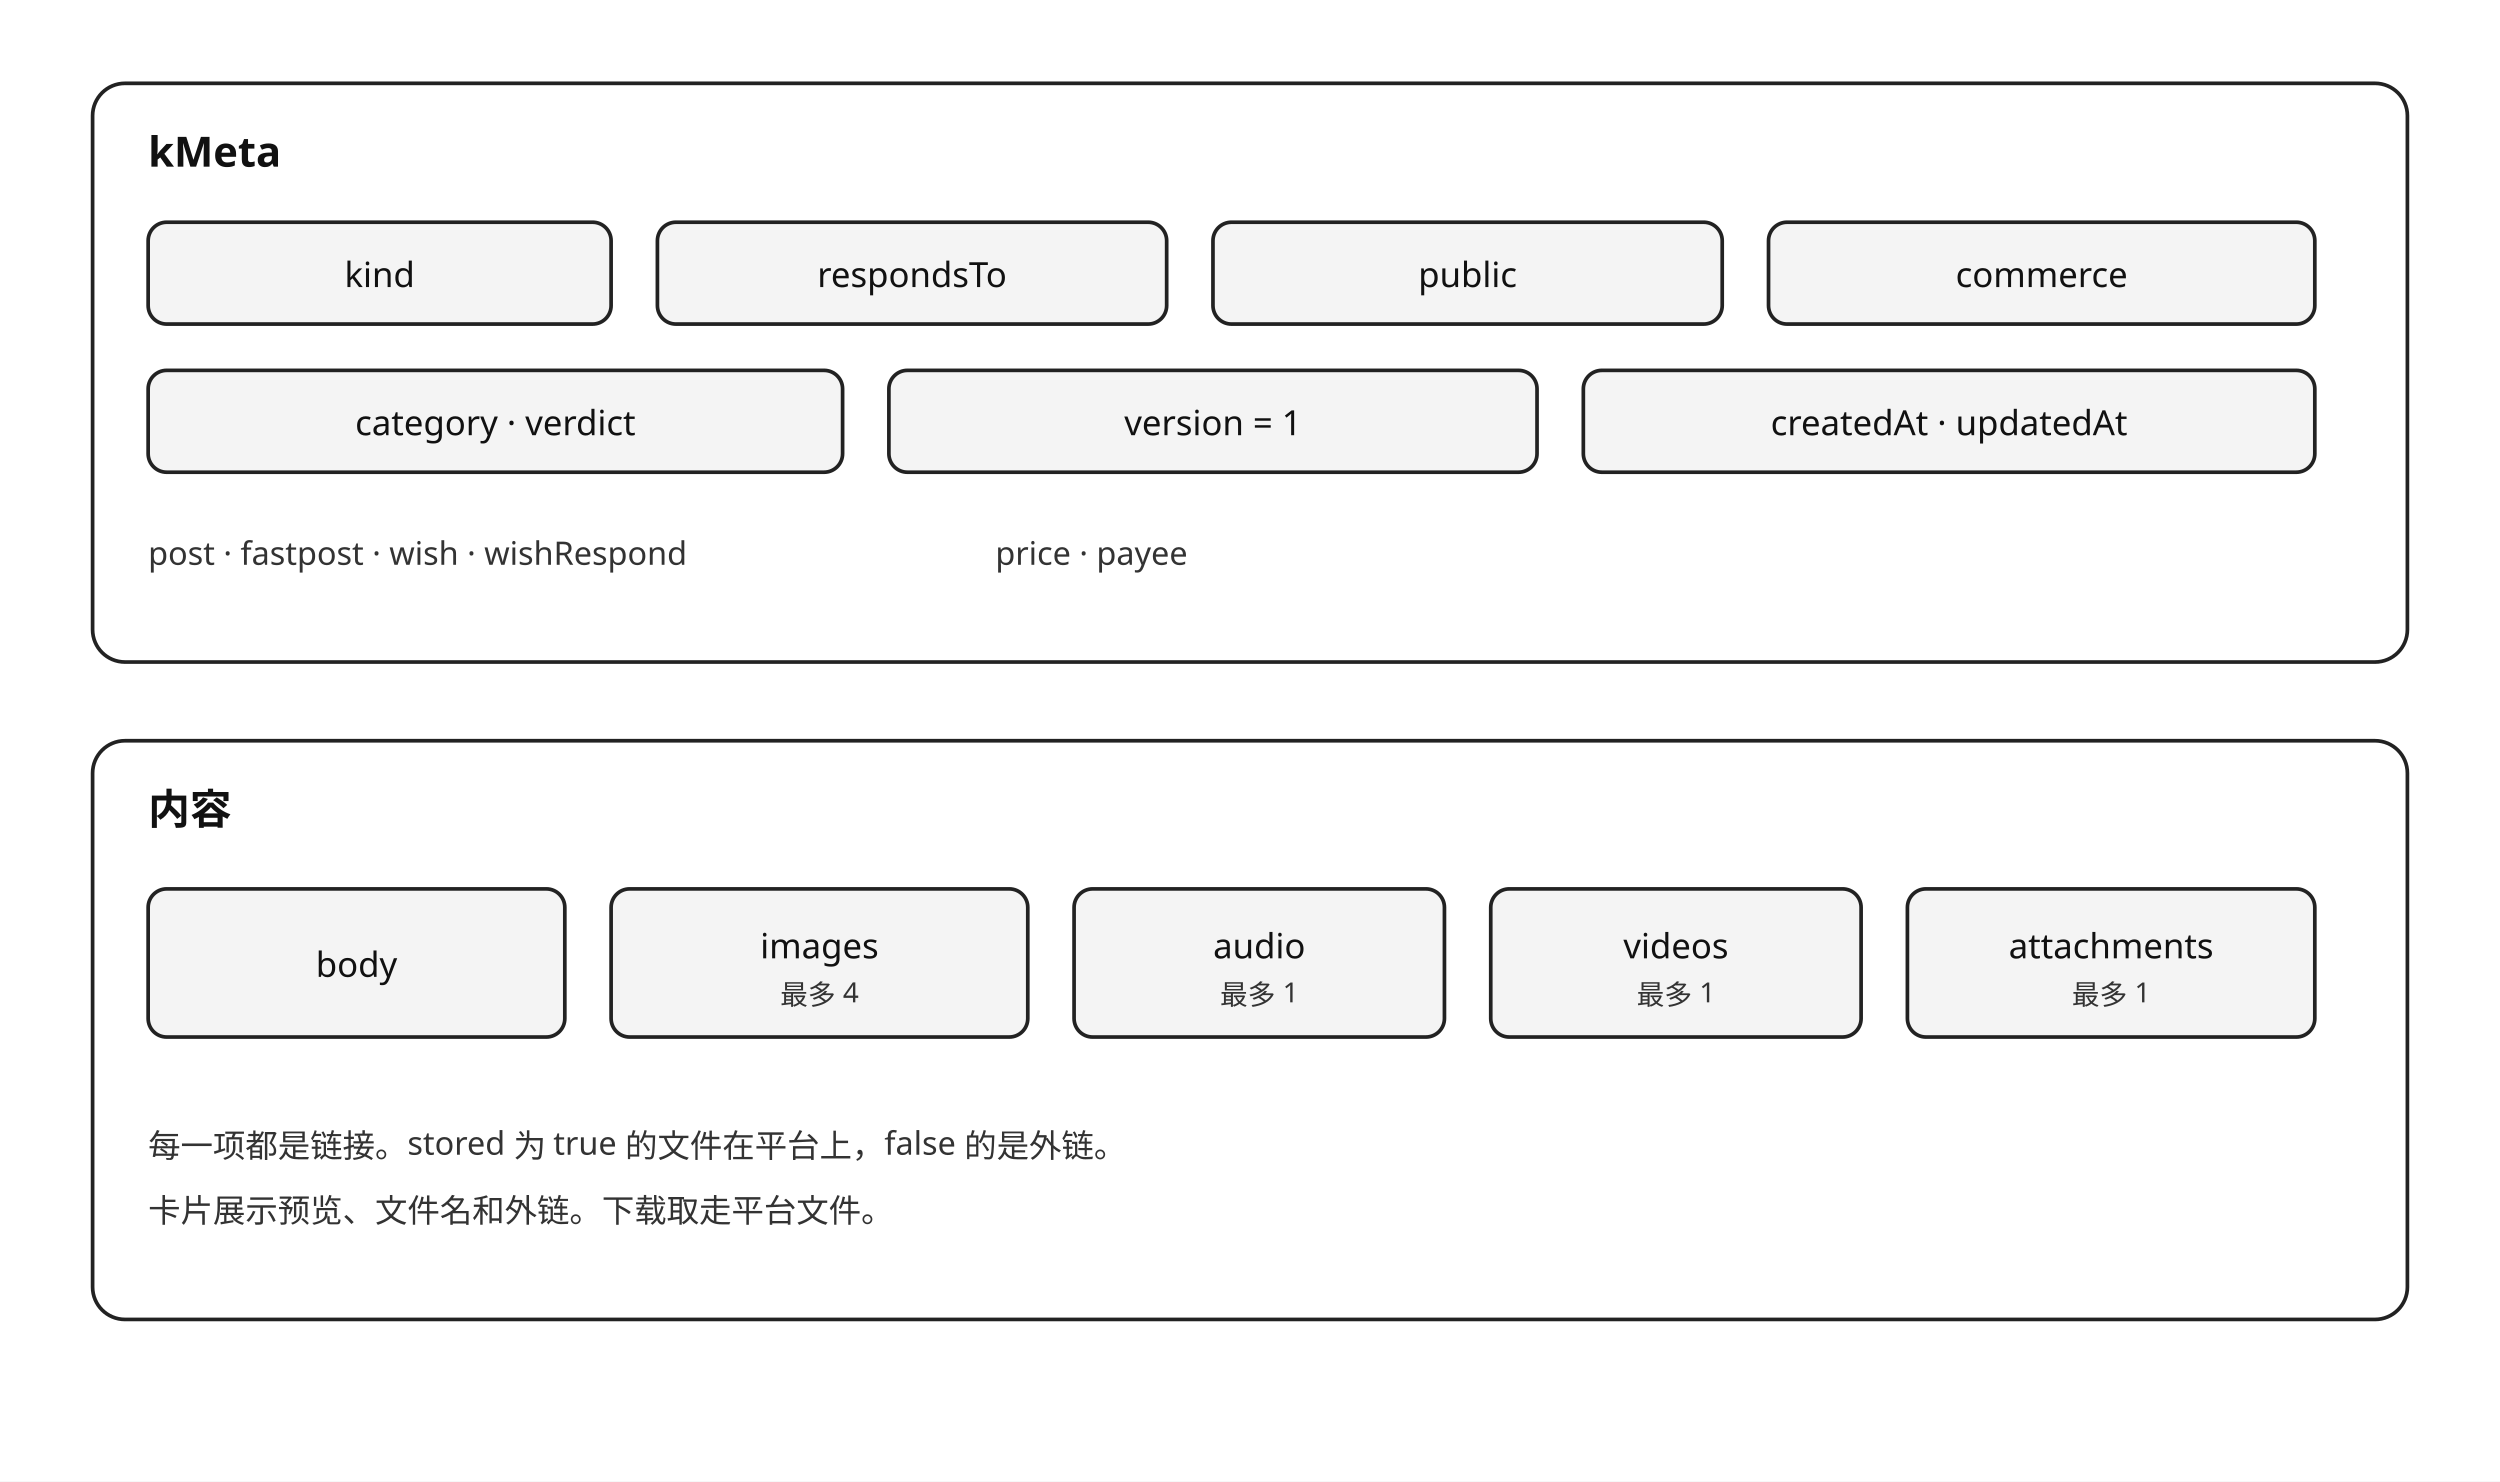
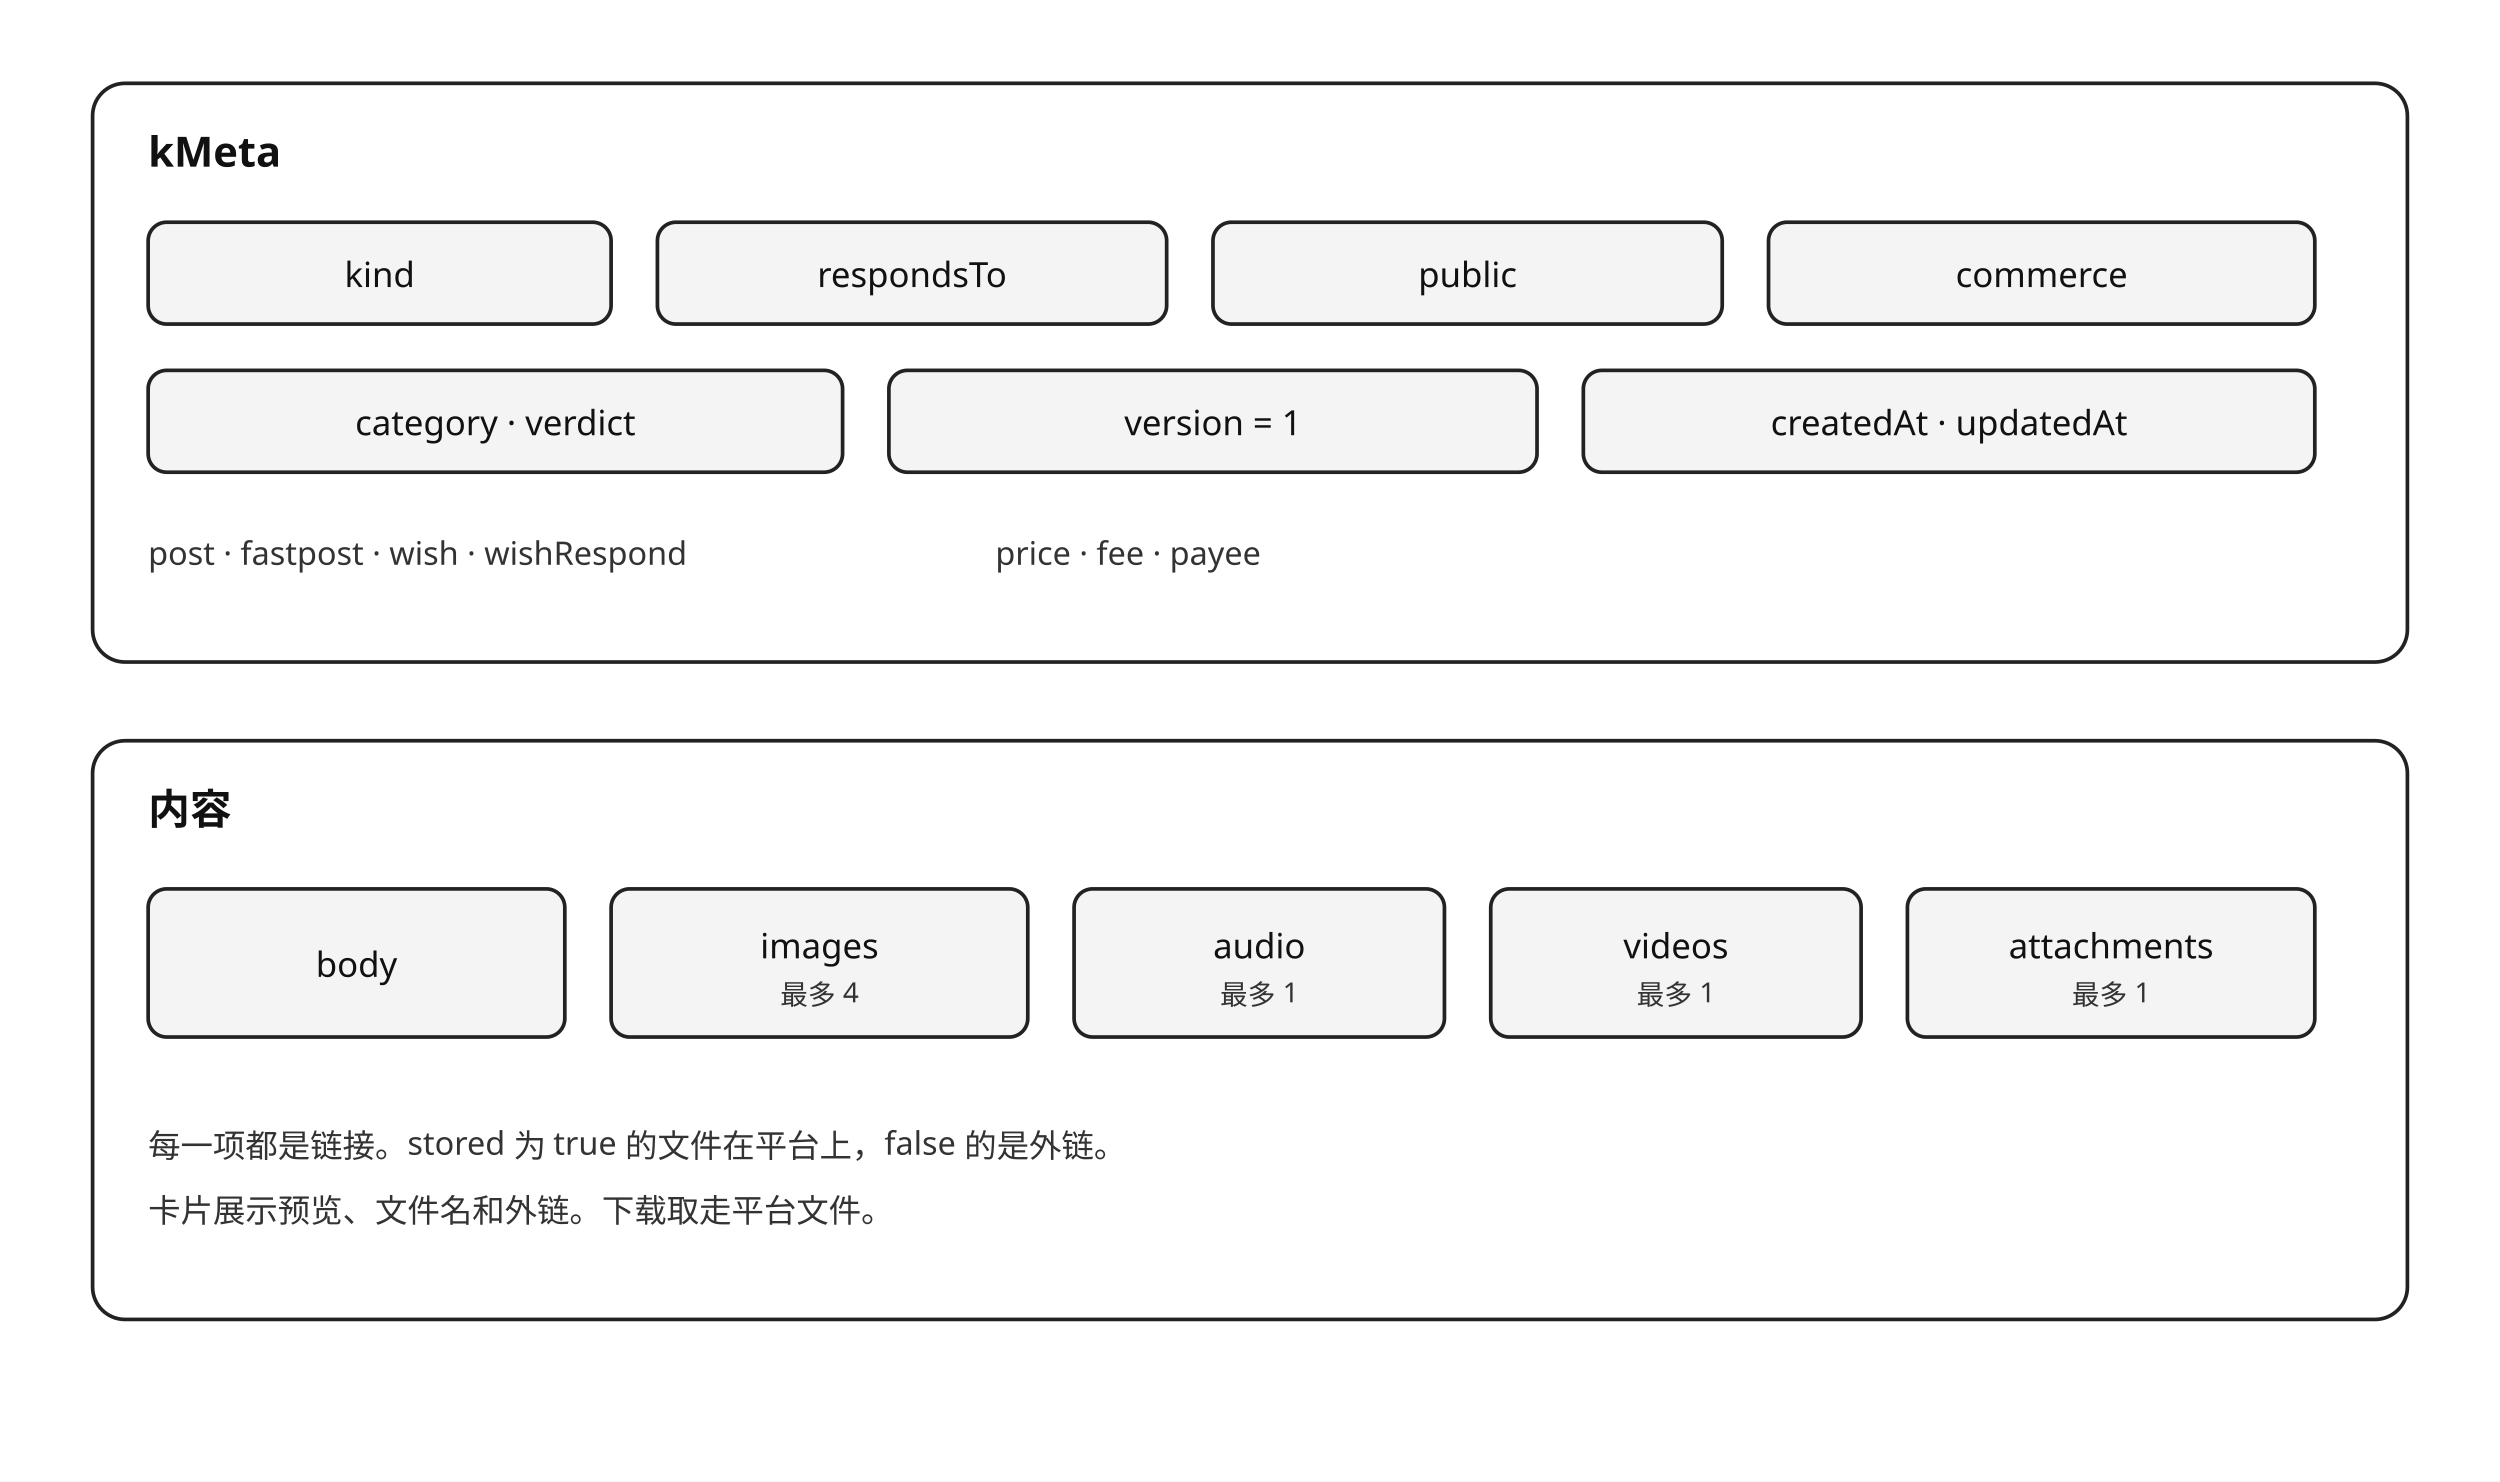
<svg xmlns="http://www.w3.org/2000/svg" width="1080" height="640" viewBox="0 0 1080 640">
  <rect width="1080" height="640" fill="#ffffff" />
  <g font-family="PingFang SC, Hiragino Sans GB, sans-serif" fill="#111">
    <rect x="40" y="36" width="1000" height="250" rx="14" fill="#ffffff" stroke="#222" stroke-width="1.6" />
    <text x="64" y="72" font-size="18" font-weight="600">kMeta</text>
    <rect x="64" y="96" width="200" height="44" rx="8" fill="#f4f4f4" stroke="#222" stroke-width="1.6" />
    <text x="164" y="124" text-anchor="middle" font-size="15">kind</text>
    <rect x="284" y="96" width="220" height="44" rx="8" fill="#f4f4f4" stroke="#222" stroke-width="1.6" />
    <text x="394" y="124" text-anchor="middle" font-size="15">respondsTo</text>
    <rect x="524" y="96" width="220" height="44" rx="8" fill="#f4f4f4" stroke="#222" stroke-width="1.6" />
    <text x="634" y="124" text-anchor="middle" font-size="15">public</text>
    <rect x="764" y="96" width="236" height="44" rx="8" fill="#f4f4f4" stroke="#222" stroke-width="1.6" />
    <text x="882" y="124" text-anchor="middle" font-size="15">commerce</text>
    <rect x="64" y="160" width="300" height="44" rx="8" fill="#f4f4f4" stroke="#222" stroke-width="1.6" />
    <text x="214" y="188" text-anchor="middle" font-size="15">category · verdict</text>
    <rect x="384" y="160" width="280" height="44" rx="8" fill="#f4f4f4" stroke="#222" stroke-width="1.6" />
    <text x="524" y="188" text-anchor="middle" font-size="15">version = 1</text>
    <rect x="684" y="160" width="316" height="44" rx="8" fill="#f4f4f4" stroke="#222" stroke-width="1.6" />
    <text x="842" y="188" text-anchor="middle" font-size="15">createdAt · updatedAt</text>
    <text x="64" y="244" font-size="14" fill="#333">post · fastpost · wish · wishRespond</text>
-     <text x="430" y="244" font-size="14" fill="#333">price · payee</text>
+     <text x="430" y="244" font-size="14" fill="#333">price · fee · payee</text>
    <rect x="40" y="320" width="1000" height="250" rx="14" fill="#ffffff" stroke="#222" stroke-width="1.6" />
    <text x="64" y="356" font-size="18" font-weight="600">内容</text>
    <rect x="64" y="384" width="180" height="64" rx="8" fill="#f4f4f4" stroke="#222" stroke-width="1.6" />
    <text x="154" y="422" text-anchor="middle" font-size="15">body</text>
    <rect x="264" y="384" width="180" height="64" rx="8" fill="#f4f4f4" stroke="#222" stroke-width="1.6" />
    <text x="354" y="414" text-anchor="middle" font-size="15">images</text>
    <text x="354" y="434" text-anchor="middle" font-size="12" fill="#333">最多 4</text>
    <rect x="464" y="384" width="160" height="64" rx="8" fill="#f4f4f4" stroke="#222" stroke-width="1.6" />
    <text x="544" y="414" text-anchor="middle" font-size="15">audio</text>
    <text x="544" y="434" text-anchor="middle" font-size="12" fill="#333">最多 1</text>
    <rect x="644" y="384" width="160" height="64" rx="8" fill="#f4f4f4" stroke="#222" stroke-width="1.6" />
    <text x="724" y="414" text-anchor="middle" font-size="15">videos</text>
    <text x="724" y="434" text-anchor="middle" font-size="12" fill="#333">最多 1</text>
    <rect x="824" y="384" width="176" height="64" rx="8" fill="#f4f4f4" stroke="#222" stroke-width="1.6" />
    <text x="912" y="414" text-anchor="middle" font-size="15">attachments</text>
    <text x="912" y="434" text-anchor="middle" font-size="12" fill="#333">最多 1</text>
    <text x="64" y="500" font-size="14" fill="#333">每一项都是链接。stored 为 true 的文件在平台上，false 的是外链。</text>
    <text x="64" y="528" font-size="14" fill="#333">卡片展示预览、文件名和外链。下载取走平台文件。</text>
  </g>
</svg>
